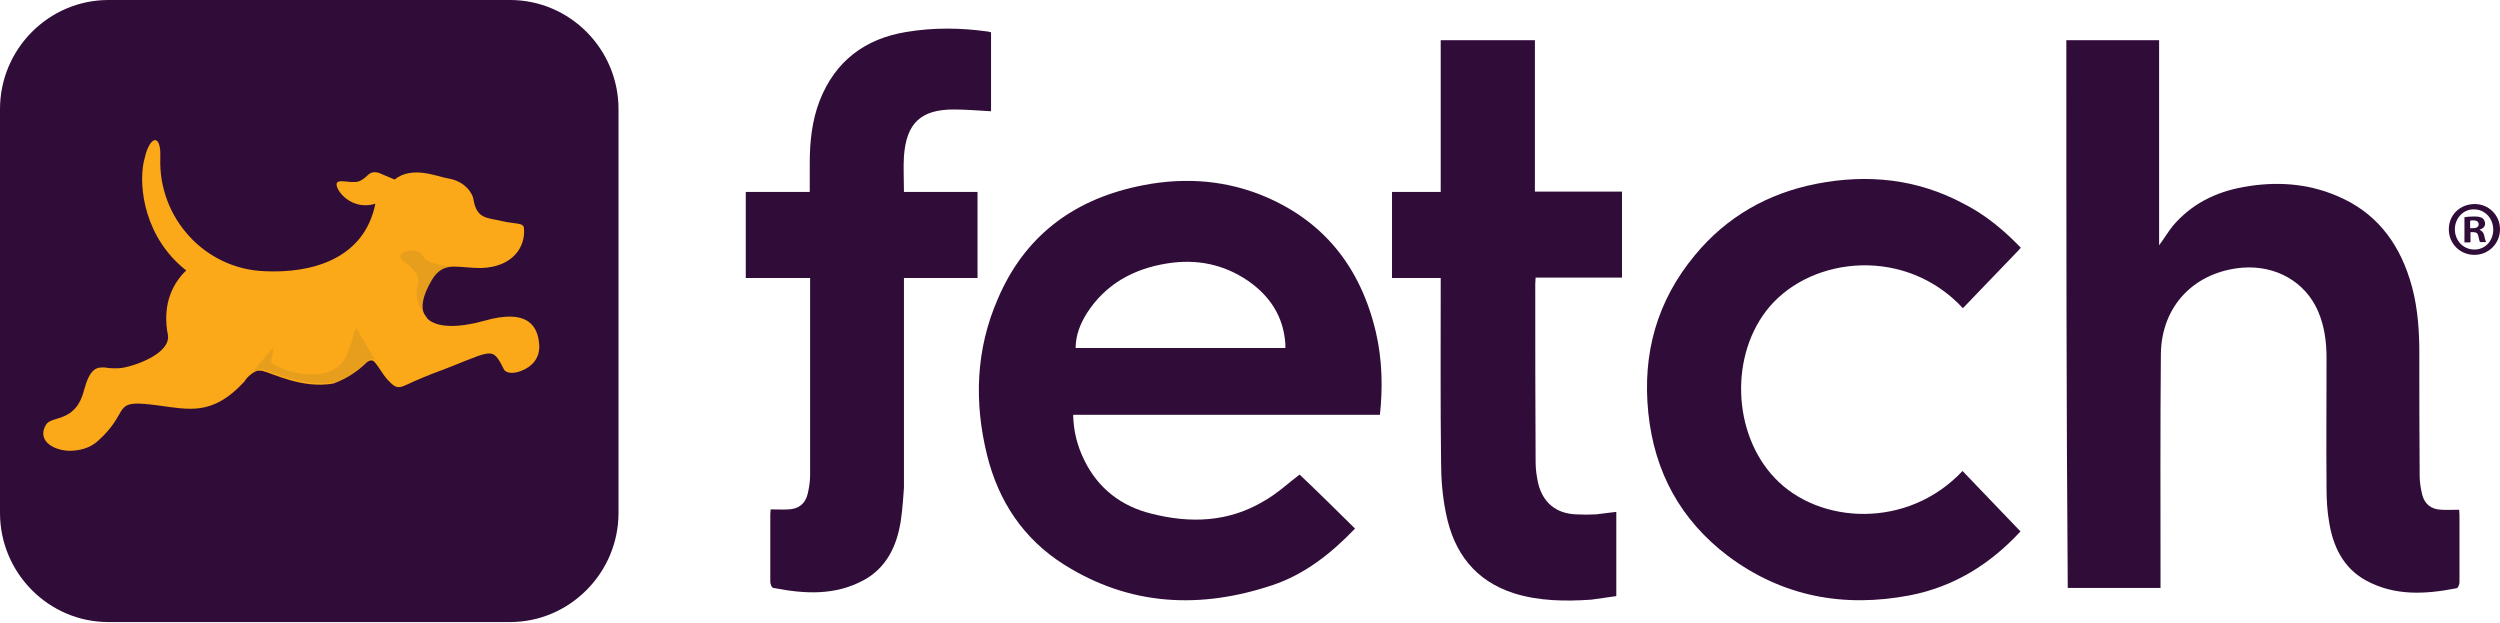
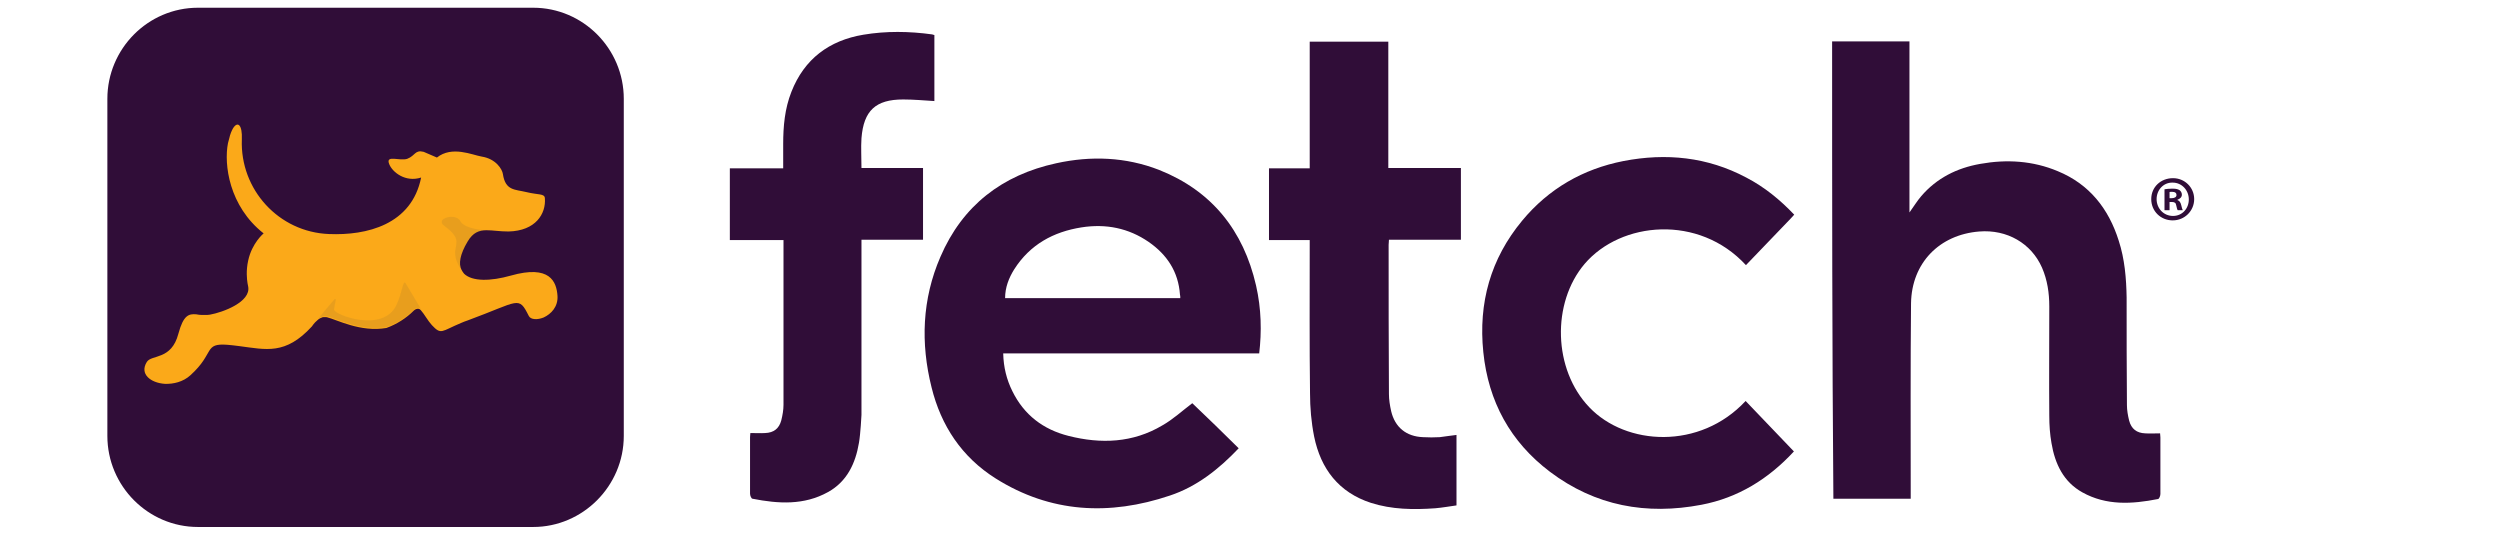
- <svg xmlns="http://www.w3.org/2000/svg" version="1.1" id="Layer_1" x="0px" y="0px" viewBox="0 0 703.3 175" style="enable-background:new 0 0 703.3 175;" xml:space="preserve">
-   <style type="text/css">
-   .st0{fill:#300D38;}
- 	.st1{fill:#FBA919;}
- 	.st2{opacity:0.1;}
- 	.st3{fill:#414042;}
-  </style>
-   <g>
-     <path class="st0" d="M143.5,175h-113C13.7,175,0,161.2,0,144.3V30.7C0,13.8,13.7,0,30.5,0h113C160.3,0,174,13.8,174,30.7v113.6   C174,161.2,160.2,175,143.5,175z">
-   </path>
-     <path class="st1" d="M151.7,97.1c-0.3-4.8-2.6-10.6-15.7-6.8c-6.8,1.9-13,2-15.7-0.6c-0.3-0.4-0.6-0.9-0.9-1.3   c-1.1-2-0.5-5.2,2-9.5c1.8-3.1,3.9-3.9,6.4-3.9c2.1,0,4.5,0.4,7.4,0.4c9.1-0.2,12.7-6,12.2-11.2c-0.1-1.6-2.2-1.1-6.2-2   c-3.9-1-7.1-0.4-8-6.1c-0.2-1.6-2.3-5.1-7.1-5.9c-3.2-0.5-10-3.7-15.1,0.3l-4.5-1.9c-3-0.7-2.8,1.3-5.5,2.4   c-2.6,0.9-7.4-1.5-6.1,1.8c1.1,2.7,5.4,6.2,10.7,4.5c-3.2,15.9-18.4,19.6-31.1,19c-16.9-0.6-30-15-29.4-31.9c0.2-4.9-1.4-6.3-3-3.7   c-0.4,0.7-1,1.9-1.3,3.4c-0.1,0.5-0.3,1.1-0.4,1.6c-1.4,7.1,0.3,21.2,12,30.4c0,0-3.9,3.2-5.2,9.2c-0.7,3.4-0.4,6.2-0.2,7.6   c0.1,0.6,0.2,1.1,0.2,1.1c1.1,5.2-8.6,8.8-12.9,9.5c-0.3,0-0.6,0.1-1,0.1c-0.6,0-1.2,0-1.7,0c-0.7,0-1.4-0.1-1.9-0.2   c-2.6-0.2-4.4,0.2-6.1,6.5c-2.3,9-9,7-10.6,9.5c-2.6,4.1,1.3,7.1,6.1,7.4c2.9,0.1,6.2-0.6,8.6-2.9c8.3-7.5,4.4-10.9,12.6-10.3   c1.1,0.1,2.3,0.2,3.8,0.4c9.1,1.2,15.6,3.1,24.6-6.6c0,0,0.7-1.2,1.8-2c0.4-0.4,1-0.7,1.6-1c0.2-0.2,1.4-0.1,1.6-0.1   c3.5,0.9,11.3,5.1,20.1,3.6c3.5-1.3,6.7-3.3,9.3-5.9c0,0,1.4-1.3,2.3-0.1c1.2,1.3,2.3,3.5,3.7,5c3.2,3.4,3.2,2,9.9-0.7   c0.6-0.3,1.4-0.5,2.2-0.9c17.4-6.4,17-8.5,20.5-1.5c0.6,1.3,2.9,1.4,5,0.5C149.6,103.2,151.9,100.8,151.7,97.1z">
-   </path>
-     <g class="st2">
-       <path class="st3" d="M97.3,100.3c-4.5,9.2-20.6,3.3-21,1.4c0.1-1.4,1.2-4.5,0.1-3.4c-1,1.1-4.4,5.1-5.6,6.7c0.4-0.4,1-0.7,1.6-1    c0.2-0.2,1.4-0.1,1.6-0.1c3.5,0.9,11.3,5.1,20.1,3.6c3.5-1.3,6.7-3.3,9.3-5.9c0,0,1.4-1.3,2.3-0.1c0,0-3.7-6.2-5.2-8.8    C99.6,91.5,99.5,95.9,97.3,100.3z">
-    </path>
-     </g>
-     <g class="st2">
-       <path class="st3" d="M118.9,71.9c-1.5-2.9-8.7-0.9-5.4,1.6c8.6,6.3,0.1,6.5,5.9,15c-1.1-2-0.5-5.2,2-9.5c1.8-3.1,3.9-3.9,6.4-3.9    C127.8,75,120.4,74.8,118.9,71.9z">
-    </path>
-     </g>
-     <path class="st0" d="M581.3,11.3c8.7,0,17.3,0,26.1,0c0,19.1,0,38.2,0,57.7c1.5-2,2.6-3.9,3.9-5.5c5.2-6.1,12-9.5,19.9-10.9   c8.9-1.6,17.8-1.1,26.2,2.5c10.6,4.4,17.1,12.6,20.5,23.4c2,6.2,2.6,12.7,2.7,19.1c0,12.1,0,24.2,0.1,36.3c0,1.7,0.3,3.5,0.7,5.2   c0.7,2.8,2.6,4.2,5.4,4.3c1.6,0.1,3.2,0,5,0c0,0.4,0.1,0.9,0.1,1.4c0,6.3,0,12.7,0,19c0,0.6-0.4,1.7-0.9,1.7   c-8.7,1.7-17.3,2.2-25.4-2.2c-6.4-3.5-9.3-9.6-10.4-16.6c-0.5-3-0.7-6.1-0.7-9.2c-0.1-12.3,0-24.6,0-36.9c0-4.5-0.6-8.9-2.4-13.1   c-3.6-8.2-11.8-12.9-21.2-12.2c-13.4,1.1-22.8,10.6-23,24.2c-0.2,21.1-0.1,42.3-0.1,63.3c0,0.9,0,1.6,0,2.6c-8.7,0-17.3,0-26.1,0   C581.3,114.2,581.3,62.9,581.3,11.3z">
-   </path>
-     <path class="st0" d="M387.1,93.6c-4.3-18.5-14.9-31.9-32.7-38.9c-11.3-4.4-23-4.8-34.7-2.2c-18.2,4-31.6,14.2-39,31.6   c-6.2,14.2-6.7,29.1-3,44c3.2,12.9,10.2,23.5,21.6,30.7c18.5,11.7,38.4,12.6,58.7,5.8c9-3,16.5-8.9,23.2-15.9   c-5.3-5.2-10.5-10.4-15.6-15.2c-3.4,2.6-6.5,5.5-10.1,7.5c-9.9,5.9-20.6,6.3-31.6,3.5c-8.5-2.1-15-7.1-18.9-15.1   c-1.9-3.9-3-8-3.1-12.7c28.9,0,57.7,0,86.3,0C389,109.2,388.9,101.5,387.1,93.6z M361.6,97.9c-19.8,0-39.4,0-59,0   c0-3.6,1.3-6.8,3.1-9.7c5.3-8.3,13.2-12.6,22.7-14.1c8.2-1.3,15.8,0.2,22.7,4.9c6.2,4.3,10,10.1,10.5,17.8   C361.6,97,361.6,97.3,361.6,97.9z">
-   </path>
-     <path class="st0" d="M568.5,69.7c-0.5,0.5-0.9,1-1.3,1.4c-5,5.2-10,10.4-15,15.6c-15.9-17.2-42.1-14.8-54.4-0.4   c-11.2,13.2-10.6,35.6,1.6,48.3c12.3,12.9,37.2,14.4,52.7-2.1c5.4,5.7,10.9,11.3,16.3,17c-8.6,9.3-18.8,15.6-31.2,18   c-18.5,3.5-35.7,0.4-51.1-11.1c-13.3-10.1-20.7-23.6-22.4-40.3c-1.7-16.6,2.4-31.4,13.1-44.3c8.9-10.8,20.5-17.4,34.2-20.1   c14.4-2.8,28.3-1.4,41.4,5.6C558.5,60.4,563.7,64.7,568.5,69.7z">
-   </path>
-     <path class="st0" d="M454.7,144c0,7.8,0,15.6,0,23.7c-2.3,0.3-4.7,0.7-7.1,1c-7.3,0.5-14.7,0.4-21.7-1.8   c-10.9-3.5-16.9-11.4-19.1-22.4c-1-4.8-1.4-9.7-1.4-14.7c-0.2-16.4-0.1-32.7-0.1-49.1c0-0.7,0-1.5,0-2.5c-4.7,0-9.2,0-13.7,0   c0-8.1,0-16,0-24.2c4.6,0,9,0,13.7,0c0-14.3,0-28.5,0-42.7c8.9,0,17.6,0,26.5,0c0,14.1,0,28.2,0,42.6c8.3,0,16.3,0,24.5,0   c0,8.1,0,16,0,24.2c-8.1,0-16.1,0-24.3,0c0,0.7-0.1,1.2-0.1,1.7c0,16.8,0,33.5,0.1,50.3c0,1.9,0.3,3.9,0.7,5.8   c1.3,5.5,5.1,8.6,10.7,8.8c1.9,0.1,3.7,0.1,5.6,0C450.9,144.5,452.7,144.2,454.7,144z">
-   </path>
-     <path class="st0" d="M227.9,133.8c0,1.7-0.3,3.5-0.7,5.2c-0.7,2.8-2.6,4.2-5.4,4.3c-1.6,0.1-3.2,0-5,0c0,0.4-0.1,0.9-0.1,1.4   c0,6.3,0,12.7,0,19c0,0.6,0.4,1.7,0.9,1.7c8.7,1.7,17.3,2.2,25.4-2.2c6.4-3.5,9.3-9.6,10.4-16.6c0.5-3,0.9-9.4,0.9-9.4   c0-29.2,0-29.8,0-59c7,0,13.9,0,20.7,0c0-8.1,0-16,0-24.2c-3.6,0-17.3,0-20.7,0c0-3.5-0.2-6.8,0-10.1c0.7-9.3,4.8-13.1,14-13.1   c3.5,0,6.9,0.3,10.5,0.5c0-7.4,0-14.8,0-22.2c-0.3-0.1-0.5-0.1-0.7-0.2c-7.8-1.1-15.5-1.2-23.2,0.1c-11.5,1.9-19.9,8.1-24.3,19.3   c-2.2,5.7-2.8,11.6-2.8,17.6c0,2.7,0,5.2,0,8.1c-6.2,0-12,0-18,0c0,8.1,0,16,0,24.2c6.1,0,11.9,0,18.1,0   C227.9,107.5,227.9,133.8,227.9,133.8z">
-   </path>
-     <path class="st0" d="M703.3,64.5c0,4-3.2,7.2-7.2,7.2c-4,0-7.2-3.1-7.2-7.2s3.2-7.1,7.3-7.1C700.1,57.4,703.3,60.5,703.3,64.5z    M690.6,64.5c0,3.1,2.3,5.7,5.5,5.7c3.1,0,5.3-2.5,5.3-5.6c0-3.1-2.3-5.7-5.4-5.7C693,58.8,690.6,61.4,690.6,64.5z M694.9,68.2   h-1.6v-7.1c0.6-0.1,1.6-0.2,2.7-0.2c1.4,0,1.9,0.2,2.4,0.5c0.4,0.3,0.7,0.9,0.7,1.5c0,0.9-0.6,1.4-1.5,1.7v0.1   c0.6,0.2,1.1,0.7,1.3,1.7c0.2,1.1,0.4,1.5,0.5,1.7h-1.7c-0.2-0.2-0.3-0.9-0.5-1.7c-0.1-0.7-0.5-1.1-1.5-1.1H695v2.8H694.9z    M695,64.2h0.7c0.9,0,1.6-0.3,1.6-1.1c0-0.6-0.4-1.1-1.5-1.1c-0.4,0-0.7,0-0.9,0.1V64.2z">
-   </path>
+ <svg xmlns="http://www.w3.org/2000/svg" class="my-auto" width="210" height="45" viewBox="0 0 256 60">
+   <path d="M47.717 59.022H10.172C4.586 59.022 0.025 54.436 0.025 48.82V11.068C0.025 5.452 4.586 0.866 10.172 0.866H47.717C53.303 0.866 57.864 5.452 57.864 11.068V48.82C57.864 54.436 53.268 59.022 47.717 59.022Z" fill="#300D38" />
+   <path d="M50.44 33.143C50.334 31.544 49.592 29.624 45.208 30.868C42.945 31.508 40.895 31.544 39.975 30.655C39.869 30.513 39.763 30.37 39.693 30.228C39.339 29.553 39.516 28.486 40.364 27.065C40.965 26.034 41.672 25.785 42.485 25.785C43.193 25.785 43.97 25.927 44.96 25.927C48.001 25.856 49.167 23.936 49.026 22.195C48.99 21.661 48.283 21.839 46.975 21.519C45.667 21.199 44.607 21.377 44.324 19.493C44.253 18.96 43.546 17.787 41.955 17.538C40.895 17.36 38.632 16.294 36.935 17.645L35.45 17.005C34.46 16.756 34.531 17.431 33.612 17.787C32.763 18.071 31.137 17.289 31.596 18.391C31.95 19.28 33.4 20.453 35.167 19.884C34.107 25.181 29.051 26.389 24.844 26.212C19.223 25.998 14.874 21.235 15.086 15.618C15.157 13.983 14.627 13.521 14.097 14.374C13.955 14.623 13.778 15.014 13.672 15.512C13.637 15.689 13.566 15.867 13.531 16.045C13.071 18.391 13.637 23.083 17.526 26.14C17.526 26.14 16.218 27.207 15.793 29.198C15.546 30.335 15.652 31.259 15.723 31.721C15.758 31.935 15.793 32.077 15.793 32.077C16.147 33.819 12.93 34.992 11.516 35.241C11.41 35.241 11.304 35.276 11.198 35.276C10.985 35.276 10.809 35.276 10.632 35.276C10.384 35.276 10.172 35.241 9.996 35.205C9.147 35.134 8.546 35.276 7.98 37.373C7.203 40.359 4.975 39.684 4.445 40.537C3.597 41.888 4.869 42.883 6.46 42.99C7.415 43.026 8.511 42.777 9.324 42.03C12.081 39.542 10.773 38.404 13.495 38.618C13.849 38.653 14.273 38.689 14.768 38.76C17.809 39.151 19.965 39.791 22.935 36.556C22.935 36.556 23.182 36.165 23.536 35.88C23.677 35.738 23.854 35.632 24.066 35.56C24.137 35.489 24.526 35.525 24.596 35.525C25.763 35.809 28.344 37.231 31.278 36.734C32.445 36.307 33.506 35.632 34.354 34.778C34.354 34.778 34.814 34.352 35.132 34.743C35.521 35.169 35.91 35.916 36.369 36.414C37.43 37.551 37.43 37.089 39.657 36.165C39.869 36.058 40.117 35.987 40.4 35.88C46.198 33.748 46.056 33.072 47.223 35.383C47.435 35.809 48.177 35.845 48.884 35.56C49.733 35.169 50.511 34.352 50.44 33.143Z" fill="#FBA919" />
+   <g opacity="0.1">
+     <path d="M32.373 34.21C30.889 37.267 25.515 35.312 25.409 34.672C25.444 34.21 25.798 33.179 25.444 33.534C25.126 33.89 23.995 35.24 23.57 35.774C23.712 35.632 23.889 35.525 24.101 35.454C24.171 35.383 24.56 35.418 24.631 35.418C25.798 35.703 28.378 37.124 31.313 36.627C32.479 36.2 33.54 35.525 34.389 34.672C34.389 34.672 34.848 34.245 35.166 34.636C35.166 34.636 33.929 32.574 33.434 31.721C33.116 31.259 33.08 32.752 32.373 34.21Z" fill="#414042" />
  </g>
+   <g opacity="0.1">
+     <path d="M39.551 24.754C39.056 23.794 36.652 24.47 37.748 25.287C40.612 27.385 37.783 27.456 39.693 30.264C39.339 29.588 39.516 28.522 40.364 27.1C40.965 26.069 41.672 25.82 42.485 25.82C42.485 25.785 40.046 25.714 39.551 24.754Z" fill="#414042" />
+   </g>
+   <path d="M193.197 4.635C196.096 4.635 198.96 4.635 201.859 4.635C201.859 10.998 201.859 17.325 201.859 23.795C202.354 23.119 202.707 22.515 203.167 21.982C204.899 19.956 207.162 18.818 209.778 18.356C212.748 17.823 215.682 18.001 218.475 19.174C222.01 20.631 224.167 23.368 225.298 26.959C225.97 29.02 226.147 31.189 226.182 33.322C226.182 37.339 226.182 41.355 226.217 45.372C226.217 45.941 226.324 46.545 226.465 47.114C226.712 48.038 227.313 48.501 228.268 48.536C228.798 48.572 229.329 48.536 229.93 48.536C229.93 48.678 229.965 48.82 229.965 48.998C229.965 51.095 229.965 53.228 229.965 55.326C229.965 55.539 229.824 55.894 229.682 55.894C226.783 56.463 223.919 56.641 221.233 55.148C219.111 53.975 218.157 51.949 217.768 49.638C217.591 48.643 217.52 47.612 217.52 46.581C217.485 42.493 217.52 38.405 217.52 34.317C217.52 32.824 217.308 31.366 216.707 29.98C215.505 27.243 212.783 25.679 209.672 25.928C205.217 26.283 202.106 29.447 202.036 33.962C201.965 40.964 202 48.003 202 55.006C202 55.29 202 55.539 202 55.859C199.101 55.859 196.238 55.859 193.339 55.859C193.197 38.831 193.197 21.769 193.197 4.635Z" fill="#300D38" />
+   <path d="M128.677 31.971C127.263 25.821 123.728 21.378 117.824 19.032C114.076 17.574 110.187 17.432 106.298 18.285C100.253 19.601 95.798 23.013 93.324 28.772C91.273 33.5 91.096 38.441 92.334 43.382C93.394 47.683 95.728 51.202 99.511 53.584C105.662 57.459 112.273 57.779 119.026 55.504C122.031 54.508 124.506 52.553 126.733 50.207C124.965 48.465 123.233 46.759 121.536 45.159C120.404 46.012 119.379 46.972 118.177 47.648C114.889 49.603 111.319 49.745 107.677 48.821C104.849 48.11 102.692 46.475 101.384 43.809C100.748 42.529 100.394 41.142 100.359 39.578C109.975 39.578 119.521 39.578 129.031 39.578C129.314 37.161 129.278 34.602 128.677 31.971ZM120.192 33.393C113.617 33.393 107.112 33.393 100.571 33.393C100.571 32.184 100.995 31.118 101.596 30.158C103.364 27.386 105.98 25.964 109.127 25.466C111.849 25.039 114.394 25.537 116.657 27.101C118.708 28.523 119.98 30.443 120.157 33.002C120.192 33.109 120.192 33.215 120.192 33.393Z" fill="#300D38" />
+   <path d="M188.954 24.044C188.777 24.221 188.671 24.364 188.53 24.506C186.868 26.248 185.206 27.954 183.545 29.696C178.277 23.973 169.545 24.79 165.479 29.553C161.767 33.926 161.944 41.391 166.009 45.621C170.11 49.922 178.383 50.42 183.509 44.91C185.312 46.794 187.115 48.678 188.918 50.562C186.055 53.655 182.661 55.752 178.56 56.534C172.408 57.707 166.681 56.676 161.59 52.837C157.171 49.496 154.696 44.981 154.131 39.436C153.565 33.926 154.944 28.985 158.479 24.719C161.449 21.129 165.302 18.925 169.828 18.036C174.6 17.112 179.232 17.574 183.58 19.885C185.631 20.951 187.363 22.373 188.954 24.044Z" fill="#300D38" />
+   <path d="M151.127 48.713C151.127 51.308 151.127 53.903 151.127 56.605C150.349 56.712 149.571 56.854 148.758 56.925C146.319 57.103 143.879 57.067 141.546 56.321C137.94 55.148 135.925 52.517 135.183 48.891C134.864 47.291 134.723 45.656 134.723 44.021C134.652 38.582 134.688 33.144 134.688 27.705C134.688 27.456 134.688 27.207 134.688 26.887C133.132 26.887 131.647 26.887 130.127 26.887C130.127 24.186 130.127 21.555 130.127 18.853C131.647 18.853 133.132 18.853 134.688 18.853C134.688 14.09 134.688 9.398 134.688 4.67C137.657 4.67 140.521 4.67 143.491 4.67C143.491 9.362 143.491 14.055 143.491 18.818C146.248 18.818 148.9 18.818 151.622 18.818C151.622 21.52 151.622 24.15 151.622 26.852C148.935 26.852 146.284 26.852 143.561 26.852C143.561 27.1 143.526 27.243 143.526 27.42C143.526 33.001 143.526 38.547 143.561 44.128C143.561 44.768 143.667 45.407 143.809 46.047C144.233 47.86 145.506 48.891 147.379 48.962C148.016 48.998 148.617 48.998 149.253 48.962C149.854 48.891 150.455 48.785 151.127 48.713Z" fill="#300D38" />
+   <path d="M75.752 45.337C75.752 45.905 75.646 46.51 75.505 47.078C75.257 48.003 74.656 48.465 73.702 48.5C73.171 48.536 72.641 48.5 72.04 48.5C72.04 48.643 72.005 48.785 72.005 48.962C72.005 51.06 72.005 53.193 72.005 55.29C72.005 55.503 72.146 55.859 72.288 55.859C75.187 56.428 78.05 56.605 80.737 55.112C82.858 53.939 83.813 51.913 84.202 49.602C84.379 48.607 84.485 46.474 84.485 46.474C84.485 36.77 84.485 36.556 84.485 26.852C86.818 26.852 89.116 26.852 91.379 26.852C91.379 24.15 91.379 21.52 91.379 18.818C90.177 18.818 85.616 18.818 84.485 18.818C84.485 17.645 84.414 16.543 84.485 15.477C84.732 12.384 86.076 11.14 89.151 11.14C90.318 11.14 91.449 11.246 92.651 11.318C92.651 8.865 92.651 6.412 92.651 3.924C92.545 3.888 92.475 3.888 92.404 3.853C89.823 3.497 87.242 3.462 84.697 3.888C80.879 4.528 78.086 6.59 76.636 10.287C75.894 12.171 75.717 14.126 75.717 16.152C75.717 17.041 75.717 17.894 75.717 18.854C73.666 18.854 71.722 18.854 69.742 18.854C69.742 21.555 69.742 24.186 69.742 26.887C71.757 26.887 73.702 26.887 75.752 26.887C75.752 36.592 75.752 45.337 75.752 45.337Z" fill="#300D38" />
+   <path d="M233.748 22.301C233.748 23.616 232.687 24.683 231.343 24.683C230 24.683 228.939 23.652 228.939 22.301C228.939 20.95 230 19.955 231.379 19.955C232.687 19.955 233.748 20.986 233.748 22.301ZM229.54 22.301C229.54 23.332 230.318 24.185 231.379 24.185C232.404 24.185 233.147 23.368 233.147 22.337C233.147 21.306 232.369 20.453 231.343 20.453C230.318 20.417 229.54 21.27 229.54 22.301ZM230.955 23.545H230.424V21.199C230.636 21.164 230.955 21.128 231.308 21.128C231.768 21.128 231.945 21.199 232.121 21.306C232.263 21.413 232.369 21.59 232.369 21.804C232.369 22.088 232.157 22.266 231.874 22.372V22.408C232.086 22.479 232.227 22.657 232.298 22.977C232.369 23.332 232.439 23.474 232.475 23.545H231.909C231.838 23.474 231.803 23.261 231.732 22.977C231.697 22.728 231.556 22.621 231.237 22.621H230.99V23.545H230.955ZM230.99 22.195H231.237C231.52 22.195 231.768 22.088 231.768 21.839C231.768 21.626 231.626 21.484 231.273 21.484C231.131 21.484 231.025 21.484 230.99 21.519V22.195Z" fill="#300D38" />
</svg>
